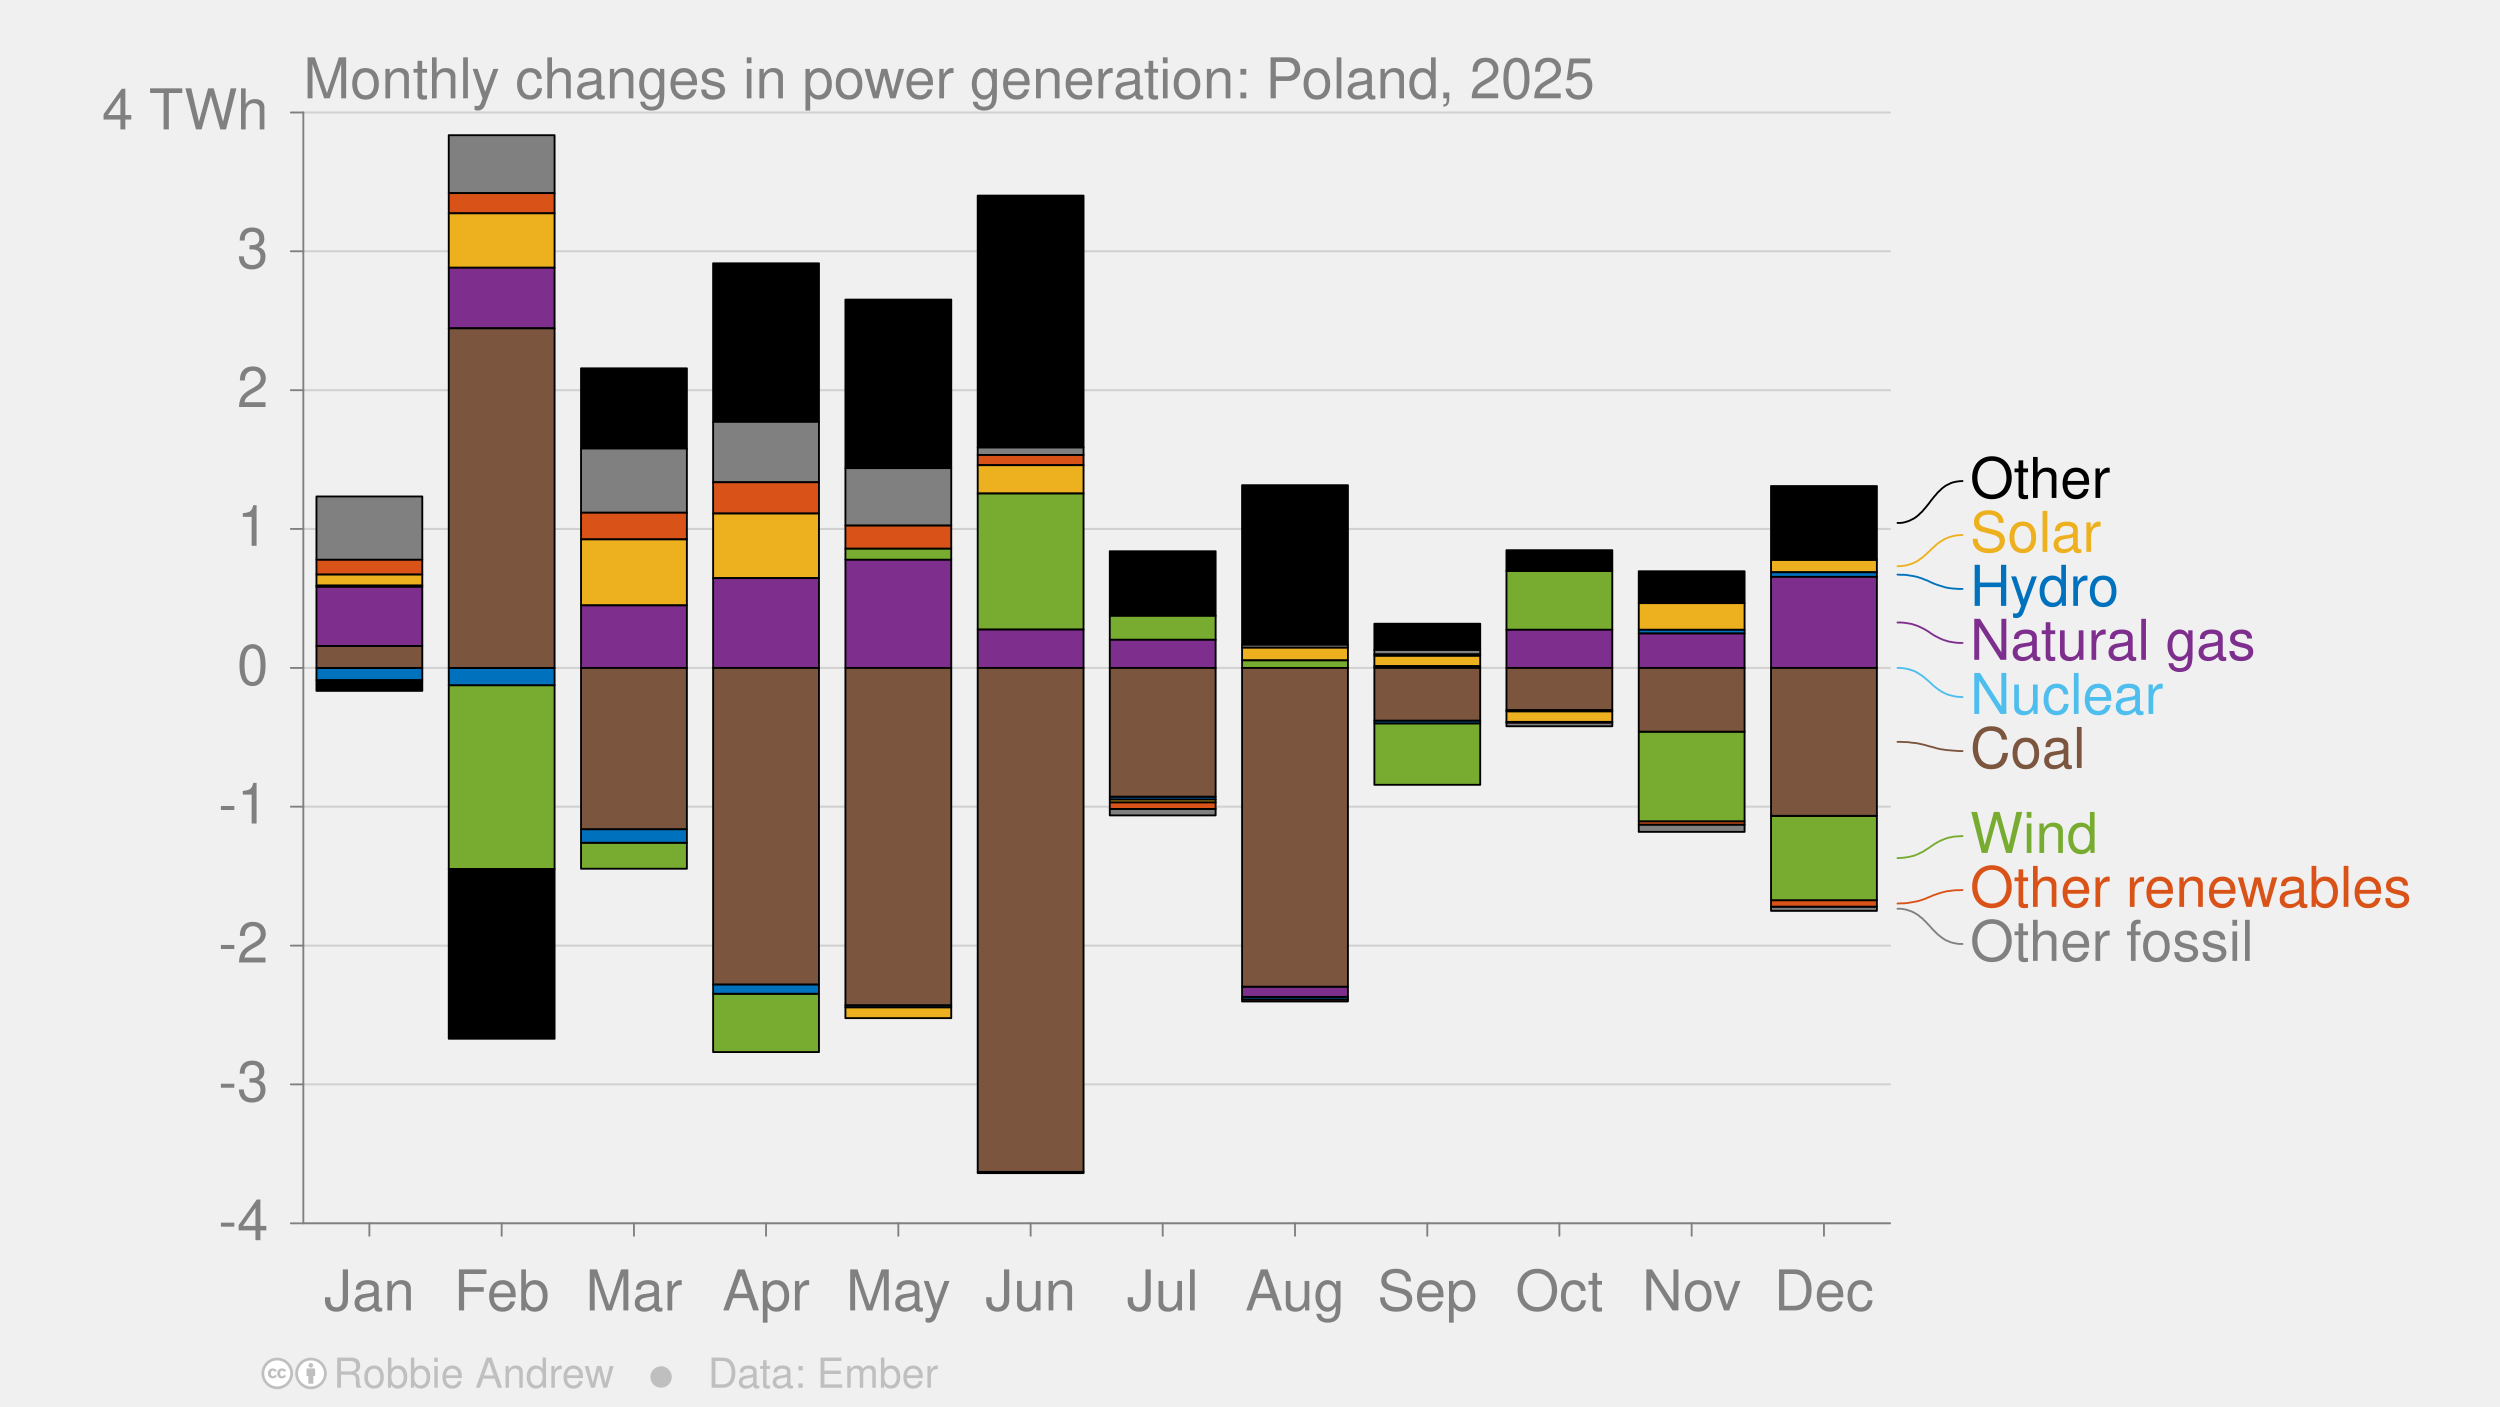
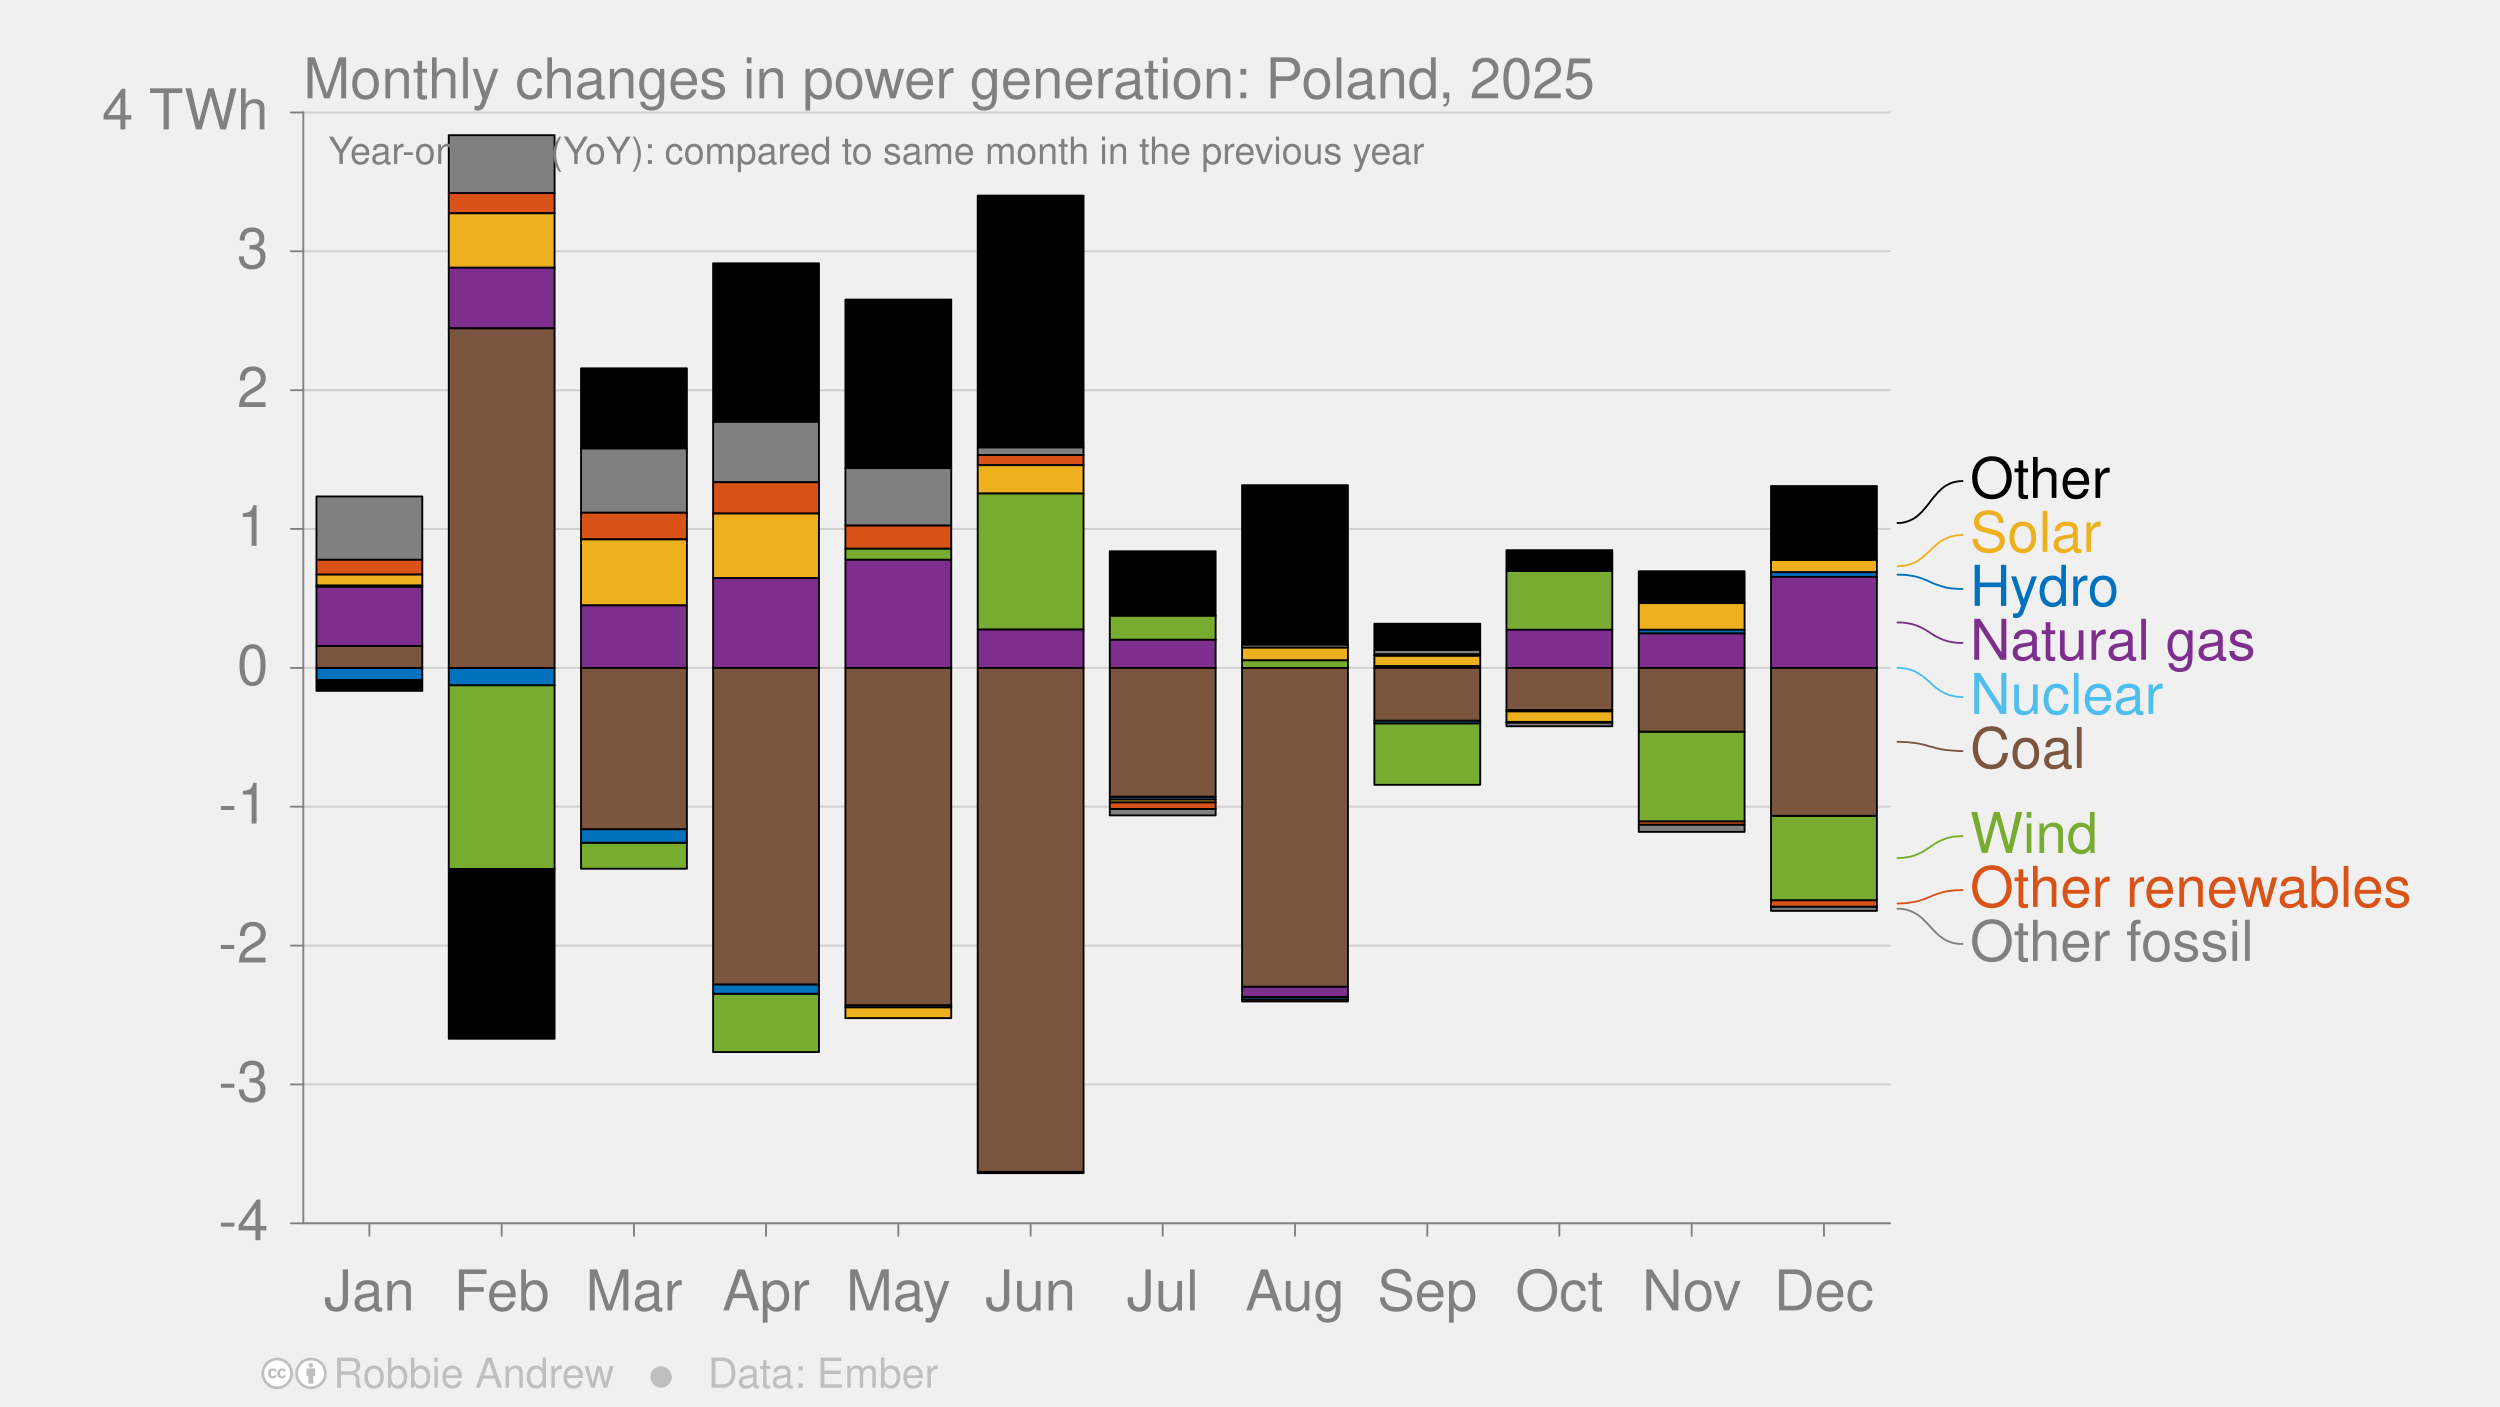
<svg xmlns="http://www.w3.org/2000/svg" xmlns:xlink="http://www.w3.org/1999/xlink" version="1.1" width="100%" height="100%" viewBox="0 0 1200.000 674.916">
  <style type="text/css">
  #main {font-family:Helvetica,Arial,sans-serif; font-size:27.00px;
         fill-opacity:1; fill:#000000; stroke:none; stroke-linejoin:round; stroke-linecap:round; stroke-width:1.00;}
  .marker {stroke-opacity:0;fill-opacity:0;}
  .marker:hover {stroke-opacity:0.5; fill-opacity:1;}
  .ticklabel {font-size:27.00px;fill:#808080;stroke:none;font-family:Helvetica}
  .ytl {text-anchor:end;}
  .dp1 {pointer-events:none;font-size:70%;text-anchor:middle;fill:#000000;}
  .dp2 {pointer-events:none;font-size:70%;text-anchor:middle;fill:#FFFFFF;}
  .numtip {pointer-events:none;}
  .cc {opacity:0.25;}
.dl_fe {background-color:#FDFFDF;display:flex;margin:auto;align-items:center}
.dl_fe_p {font-size:20px;text-align:center;margin:3px}
.dl_el {display:none;pointer-events:none;}
.cc:hover + .dl_el {display:block;}
text:hover + .dl_el {display:block;}
</style>
  <defs>
    <clipPath id="axis_clip">
      <rect x="145.8" y="54.2" width="761.2" height="532.8" />
    </clipPath>
    <path id="line_x" d="M 145.600,0 h 761.600" stroke="#262626" stroke-opacity="0.15" stroke-width="1.00" />
    <path id="tick_y" d="M 145.600,0 h -6.000" stroke="#808080" stroke-width="0.90" />
    <path id="tick_x" d="M 0,587.177 v 6.000" stroke="#808080" stroke-width="0.90" />
  </defs>
  <g id="main">
    <use xlink:href="#line_x" transform="translate(0,587.2)" />
    <use xlink:href="#line_x" transform="translate(0,520.5)" />
    <use xlink:href="#line_x" transform="translate(0,453.9)" />
    <use xlink:href="#line_x" transform="translate(0,387.2)" />
    <use xlink:href="#line_x" transform="translate(0,320.6)" />
    <use xlink:href="#line_x" transform="translate(0,253.9)" />
    <use xlink:href="#line_x" transform="translate(0,187.3)" />
    <use xlink:href="#line_x" transform="translate(0,120.6)" />
    <use xlink:href="#line_x" transform="translate(0,54.0)" />
    <use xlink:href="#tick_y" transform="translate(0,587.2)" />
    <use xlink:href="#tick_y" transform="translate(0,520.5)" />
    <use xlink:href="#tick_y" transform="translate(0,453.9)" />
    <use xlink:href="#tick_y" transform="translate(0,387.2)" />
    <use xlink:href="#tick_y" transform="translate(0,320.6)" />
    <use xlink:href="#tick_y" transform="translate(0,253.9)" />
    <use xlink:href="#tick_y" transform="translate(0,187.3)" />
    <use xlink:href="#tick_y" transform="translate(0,120.6)" />
    <use xlink:href="#tick_y" transform="translate(0,54.0)" />
    <use xlink:href="#tick_x" transform="translate(177.3,0)" />
    <use xlink:href="#tick_x" transform="translate(240.8,0)" />
    <use xlink:href="#tick_x" transform="translate(304.3,0)" />
    <use xlink:href="#tick_x" transform="translate(367.7,0)" />
    <use xlink:href="#tick_x" transform="translate(431.2,0)" />
    <use xlink:href="#tick_x" transform="translate(494.7,0)" />
    <use xlink:href="#tick_x" transform="translate(558.1,0)" />
    <use xlink:href="#tick_x" transform="translate(621.6,0)" />
    <use xlink:href="#tick_x" transform="translate(685.1,0)" />
    <use xlink:href="#tick_x" transform="translate(748.5,0)" />
    <use xlink:href="#tick_x" transform="translate(812.0,0)" />
    <use xlink:href="#tick_x" transform="translate(875.5,0)" />
    <polyline points="145.6,53.993 145.6,587.177 907.2,587.177" stroke="#808080" stroke-width="0.90" fill="none" />
    <text class="ticklabel xtl" transform="translate(177.3,629.0)" text-anchor="middle">Jan</text>
    <text class="ticklabel xtl" transform="translate(240.8,629.0)" text-anchor="middle">Feb</text>
    <text class="ticklabel xtl" transform="translate(304.3,629.0)" text-anchor="middle">Mar</text>
    <text class="ticklabel xtl" transform="translate(367.7,629.0)" text-anchor="middle">Apr</text>
    <text class="ticklabel xtl" transform="translate(431.2,629.0)" text-anchor="middle">May</text>
    <text class="ticklabel xtl" transform="translate(494.7,629.0)" text-anchor="middle">Jun</text>
    <text class="ticklabel xtl" transform="translate(558.1,629.0)" text-anchor="middle">Jul</text>
    <text class="ticklabel xtl" transform="translate(621.6,629.0)" text-anchor="middle">Aug</text>
    <text class="ticklabel xtl" transform="translate(685.1,629.0)" text-anchor="middle">Sep</text>
    <text class="ticklabel xtl" transform="translate(748.5,629.0)" text-anchor="middle">Oct</text>
    <text class="ticklabel xtl" transform="translate(812.0,629.0)" text-anchor="middle">Nov</text>
    <text class="ticklabel xtl" transform="translate(875.5,629.0)" text-anchor="middle">Dec</text>
    <text class="ticklabel ytl" transform="translate(128.8,595.3)">-4</text>
    <text class="ticklabel ytl" transform="translate(128.8,528.6)">-3</text>
    <text class="ticklabel ytl" transform="translate(128.8,462.0)">-2</text>
    <text class="ticklabel ytl" transform="translate(128.8,395.3)">-1</text>
    <text class="ticklabel ytl" transform="translate(128.8,328.7)">0</text>
    <text class="ticklabel ytl" transform="translate(128.8,262.0)">1</text>
    <text class="ticklabel ytl" transform="translate(128.8,195.4)">2</text>
    <text class="ticklabel ytl" transform="translate(128.8,128.7)">3</text>
    <text class="ticklabel ytl" transform="translate(128.8,62.1)">4 TWh</text>
    <g stroke="#000" stroke-width="0.90" fill="#000" clip-path="url(#axis_clip)">
      <polygon class="pl" points="151.9,331.6 151.9,326.4 202.7,326.4 202.7,331.6 151.9,331.6" />
      <polygon class="pl" points="215.4,498.6 215.4,417.1 266.2,417.1 266.2,498.6 215.4,498.6" />
      <polygon class="pl" points="278.9,176.8 278.9,215.3 329.7,215.3 329.7,176.8 278.9,176.8" />
      <polygon class="pl" points="342.3,126.4 342.3,202.5 393.1,202.5 393.1,126.4 342.3,126.4" />
      <polygon class="pl" points="405.8,143.8 405.8,224.7 456.6,224.7 456.6,143.8 405.8,143.8" />
      <polygon class="pl" points="469.3,93.9 469.3,214.8 520.1,214.8 520.1,93.9 469.3,93.9" />
      <polygon class="pl" points="532.7,264.6 532.7,295.6 583.5,295.6 583.5,264.6 532.7,264.6" />
      <polygon class="pl" points="596.2,232.9 596.2,309.5 647.0,309.5 647.0,232.9 596.2,232.9" />
      <polygon class="pl" points="659.7,299.4 659.7,312.0 710.5,312.0 710.5,299.4 659.7,299.4" />
      <polygon class="pl" points="723.1,264.1 723.1,274.1 773.9,274.1 773.9,264.1 723.1,264.1" />
      <polygon class="pl" points="786.6,274.2 786.6,289.5 837.4,289.5 837.4,274.2 786.6,274.2" />
      <polygon class="pl" points="850.1,233.3 850.1,268.8 900.9,268.8 900.9,233.3 850.1,233.3" />
    </g>
    <g stroke="#000" stroke-width="0.90" fill="#808080" clip-path="url(#axis_clip)">
      <polygon class="pl" points="151.9,238.3 151.9,268.7 202.7,268.7 202.7,238.3 151.9,238.3" />
      <polygon class="pl" points="215.4,64.9 215.4,92.7 266.2,92.7 266.2,64.9 215.4,64.9" />
      <polygon class="pl" points="278.9,215.3 278.9,246.1 329.7,246.1 329.7,215.3 278.9,215.3" />
      <polygon class="pl" points="342.3,202.5 342.3,231.5 393.1,231.5 393.1,202.5 342.3,202.5" />
      <polygon class="pl" points="405.8,224.7 405.8,252.3 456.6,252.3 456.6,224.7 405.8,224.7" />
      <polygon class="pl" points="469.3,214.8 469.3,218.4 520.1,218.4 520.1,214.8 469.3,214.8" />
      <polygon class="pl" points="532.7,391.4 532.7,388.3 583.5,388.3 583.5,391.4 532.7,391.4" />
      <polygon class="pl" points="596.2,309.5 596.2,310.9 647.0,310.9 647.0,309.5 596.2,309.5" />
      <polygon class="pl" points="659.7,312.0 659.7,314.1 710.5,314.1 710.5,312.0 659.7,312.0" />
      <polygon class="pl" points="723.1,348.6 723.1,346.8 773.9,346.8 773.9,348.6 723.1,348.6" />
      <polygon class="pl" points="786.6,399.3 786.6,395.8 837.4,395.8 837.4,399.3 786.6,399.3" />
      <polygon class="pl" points="850.1,437.2 850.1,435.2 900.9,435.2 900.9,437.2 850.1,437.2" />
    </g>
    <g stroke="#000" stroke-width="0.90" fill="#4DBEEE" clip-path="url(#axis_clip)">
</g>
    <g stroke="#000" stroke-width="0.90" fill="#D95319" clip-path="url(#axis_clip)">
      <polygon class="pl" points="151.9,268.7 151.9,275.8 202.7,275.8 202.7,268.7 151.9,268.7" />
      <polygon class="pl" points="215.4,92.7 215.4,102.4 266.2,102.4 266.2,92.7 215.4,92.7" />
      <polygon class="pl" points="278.9,246.1 278.9,258.9 329.7,258.9 329.7,246.1 278.9,246.1" />
      <polygon class="pl" points="342.3,231.5 342.3,246.5 393.1,246.5 393.1,231.5 342.3,231.5" />
      <polygon class="pl" points="405.8,252.3 405.8,263.4 456.6,263.4 456.6,252.3 405.8,252.3" />
      <polygon class="pl" points="469.3,218.4 469.3,223.3 520.1,223.3 520.1,218.4 469.3,218.4" />
      <polygon class="pl" points="532.7,388.3 532.7,385.1 583.5,385.1 583.5,388.3 532.7,388.3" />
      <polygon class="pl" points="596.2,480.7 596.2,479.7 647.0,479.7 647.0,480.7 596.2,480.7" />
      <polygon class="pl" points="659.7,314.1 659.7,314.8 710.5,314.8 710.5,314.1 659.7,314.1" />
      <polygon class="pl" points="723.1,346.8 723.1,346.5 773.9,346.5 773.9,346.8 723.1,346.8" />
      <polygon class="pl" points="786.6,395.8 786.6,394.2 837.4,394.2 837.4,395.8 786.6,395.8" />
      <polygon class="pl" points="850.1,435.2 850.1,432.1 900.9,432.1 900.9,435.2 850.1,435.2" />
    </g>
    <g stroke="#000" stroke-width="0.90" fill="#EDB120" clip-path="url(#axis_clip)">
      <polygon class="pl" points="151.9,275.8 151.9,281.1 202.7,281.1 202.7,275.8 151.9,275.8" />
      <polygon class="pl" points="215.4,102.4 215.4,128.5 266.2,128.5 266.2,102.4 215.4,102.4" />
      <polygon class="pl" points="278.9,258.9 278.9,290.6 329.7,290.6 329.7,258.9 278.9,258.9" />
      <polygon class="pl" points="342.3,246.5 342.3,277.5 393.1,277.5 393.1,246.5 342.3,246.5" />
      <polygon class="pl" points="405.8,488.7 405.8,483.5 456.6,483.5 456.6,488.7 405.8,488.7" />
      <polygon class="pl" points="469.3,223.3 469.3,236.9 520.1,236.9 520.1,223.3 469.3,223.3" />
      <polygon class="pl" points="532.7,385.1 532.7,383.7 583.5,383.7 583.5,385.1 532.7,385.1" />
      <polygon class="pl" points="596.2,310.9 596.2,317.0 647.0,317.0 647.0,310.9 596.2,310.9" />
      <polygon class="pl" points="659.7,314.8 659.7,319.7 710.5,319.7 710.5,314.8 659.7,314.8" />
      <polygon class="pl" points="723.1,346.5 723.1,341.4 773.9,341.4 773.9,346.5 723.1,346.5" />
      <polygon class="pl" points="786.6,289.5 786.6,302.3 837.4,302.3 837.4,289.5 786.6,289.5" />
      <polygon class="pl" points="850.1,268.8 850.1,274.7 900.9,274.7 900.9,268.8 850.1,268.8" />
    </g>
    <g stroke="#000" stroke-width="0.90" fill="#77AC30" clip-path="url(#axis_clip)">
      <polygon class="pl" points="151.9,281.1 151.9,281.7 202.7,281.7 202.7,281.1 151.9,281.1" />
      <polygon class="pl" points="215.4,417.1 215.4,328.9 266.2,328.9 266.2,417.1 215.4,417.1" />
      <polygon class="pl" points="278.9,417.0 278.9,404.5 329.7,404.5 329.7,417.0 278.9,417.0" />
      <polygon class="pl" points="342.3,505.0 342.3,477.0 393.1,477.0 393.1,505.0 342.3,505.0" />
      <polygon class="pl" points="405.8,263.4 405.8,268.7 456.6,268.7 456.6,263.4 405.8,263.4" />
      <polygon class="pl" points="469.3,236.9 469.3,302.2 520.1,302.2 520.1,236.9 469.3,236.9" />
      <polygon class="pl" points="532.7,295.6 532.7,307.1 583.5,307.1 583.5,295.6 532.7,295.6" />
      <polygon class="pl" points="596.2,317.0 596.2,320.6 647.0,320.6 647.0,317.0 596.2,317.0" />
      <polygon class="pl" points="659.7,376.7 659.7,347.2 710.5,347.2 710.5,376.7 659.7,376.7" />
      <polygon class="pl" points="723.1,274.1 723.1,302.3 773.9,302.3 773.9,274.1 723.1,274.1" />
      <polygon class="pl" points="786.6,394.2 786.6,351.2 837.4,351.2 837.4,394.2 786.6,394.2" />
      <polygon class="pl" points="850.1,432.1 850.1,391.6 900.9,391.6 900.9,432.1 850.1,432.1" />
    </g>
    <g stroke="#000" stroke-width="0.90" fill="#0072BD" clip-path="url(#axis_clip)">
      <polygon class="pl" points="151.9,326.4 151.9,320.6 202.7,320.6 202.7,326.4 151.9,326.4" />
      <polygon class="pl" points="215.4,328.9 215.4,320.6 266.2,320.6 266.2,328.9 215.4,328.9" />
      <polygon class="pl" points="278.9,404.5 278.9,398.0 329.7,398.0 329.7,404.5 278.9,404.5" />
      <polygon class="pl" points="342.3,477.0 342.3,472.5 393.1,472.5 393.1,477.0 342.3,477.0" />
      <polygon class="pl" points="405.8,483.5 405.8,482.5 456.6,482.5 456.6,483.5 405.8,483.5" />
      <polygon class="pl" points="469.3,563.1 469.3,562.5 520.1,562.5 520.1,563.1 469.3,563.1" />
      <polygon class="pl" points="532.7,383.7 532.7,382.4 583.5,382.4 583.5,383.7 532.7,383.7" />
      <polygon class="pl" points="596.2,479.7 596.2,478.5 647.0,478.5 647.0,479.7 596.2,479.7" />
      <polygon class="pl" points="659.7,347.2 659.7,345.9 710.5,345.9 710.5,347.2 659.7,347.2" />
      <polygon class="pl" points="723.1,341.4 723.1,340.8 773.9,340.8 773.9,341.4 723.1,341.4" />
      <polygon class="pl" points="786.6,302.3 786.6,304.1 837.4,304.1 837.4,302.3 786.6,302.3" />
      <polygon class="pl" points="850.1,274.7 850.1,276.9 900.9,276.9 900.9,274.7 850.1,274.7" />
    </g>
    <g stroke="#000" stroke-width="0.90" fill="#7E2F8E" clip-path="url(#axis_clip)">
      <polygon class="pl" points="151.9,281.7 151.9,310.1 202.7,310.1 202.7,281.7 151.9,281.7" />
      <polygon class="pl" points="215.4,128.5 215.4,157.6 266.2,157.6 266.2,128.5 215.4,128.5" />
      <polygon class="pl" points="278.9,290.6 278.9,320.6 329.7,320.6 329.7,290.6 278.9,290.6" />
      <polygon class="pl" points="342.3,277.5 342.3,320.6 393.1,320.6 393.1,277.5 342.3,277.5" />
      <polygon class="pl" points="405.8,268.7 405.8,320.6 456.6,320.6 456.6,268.7 405.8,268.7" />
      <polygon class="pl" points="469.3,302.2 469.3,320.6 520.1,320.6 520.1,302.2 469.3,302.2" />
      <polygon class="pl" points="532.7,307.1 532.7,320.6 583.5,320.6 583.5,307.1 532.7,307.1" />
      <polygon class="pl" points="596.2,478.5 596.2,473.6 647.0,473.6 647.0,478.5 596.2,478.5" />
      <polygon class="pl" points="659.7,319.7 659.7,320.6 710.5,320.6 710.5,319.7 659.7,319.7" />
      <polygon class="pl" points="723.1,302.3 723.1,320.6 773.9,320.6 773.9,302.3 723.1,302.3" />
      <polygon class="pl" points="786.6,304.1 786.6,320.6 837.4,320.6 837.4,304.1 786.6,304.1" />
      <polygon class="pl" points="850.1,276.9 850.1,320.6 900.9,320.6 900.9,276.9 850.1,276.9" />
    </g>
    <g stroke="#000" stroke-width="0.90" fill="#7B553E" clip-path="url(#axis_clip)">
      <polygon class="pl" points="151.9,310.1 151.9,320.6 202.7,320.6 202.7,310.1 151.9,310.1" />
      <polygon class="pl" points="215.4,157.6 215.4,320.6 266.2,320.6 266.2,157.6 215.4,157.6" />
      <polygon class="pl" points="278.9,398.0 278.9,320.6 329.7,320.6 329.7,398.0 278.9,398.0" />
      <polygon class="pl" points="342.3,472.5 342.3,320.6 393.1,320.6 393.1,472.5 342.3,472.5" />
      <polygon class="pl" points="405.8,482.5 405.8,320.6 456.6,320.6 456.6,482.5 405.8,482.5" />
      <polygon class="pl" points="469.3,562.5 469.3,320.6 520.1,320.6 520.1,562.5 469.3,562.5" />
      <polygon class="pl" points="532.7,382.4 532.7,320.6 583.5,320.6 583.5,382.4 532.7,382.4" />
      <polygon class="pl" points="596.2,473.6 596.2,320.6 647.0,320.6 647.0,473.6 596.2,473.6" />
      <polygon class="pl" points="659.7,345.9 659.7,320.6 710.5,320.6 710.5,345.9 659.7,345.9" />
      <polygon class="pl" points="723.1,340.8 723.1,320.6 773.9,320.6 773.9,340.8 723.1,340.8" />
      <polygon class="pl" points="786.6,351.2 786.6,320.6 837.4,320.6 837.4,351.2 786.6,351.2" />
      <polygon class="pl" points="850.1,391.6 850.1,320.6 900.9,320.6 900.9,391.6 850.1,391.6" />
    </g>
    <text transform="translate(945.6,360.5)" dy="8.1" font-size="27.00" fill="#7B553E" stroke="none">Coal</text>
    <text transform="translate(945.6,308.6)" dy="8.1" font-size="27.00" fill="#7E2F8E" stroke="none">Natural gas</text>
    <text transform="translate(945.6,282.7)" dy="8.1" font-size="27.00" fill="#0072BD" stroke="none">Hydro</text>
    <text transform="translate(945.6,401.3)" dy="8.1" font-size="27.00" fill="#77AC30" stroke="none">Wind</text>
    <text transform="translate(945.6,256.8)" dy="8.1" font-size="27.00" fill="#EDB120" stroke="none">Solar</text>
    <text transform="translate(945.6,427.2)" dy="8.1" font-size="27.00" fill="#D95319" stroke="none">Other renewables</text>
    <text transform="translate(945.6,334.6)" dy="8.1" font-size="27.00" fill="#4DBEEE" stroke="none">Nuclear</text>
    <text transform="translate(945.6,453.1)" dy="8.1" font-size="27.00" fill="#808080" stroke="none">Other fossil</text>
    <text transform="translate(945.6,230.9)" dy="8.1" font-size="27.00" fill="#000" stroke="none">Other</text>
    <polyline class="pl" points="910.8,356.1 912.4,356.1 913.8,356.2 915.2,356.2 916.4,356.3 917.6,356.5 918.8,356.6 919.8,356.7 920.8,356.9 921.7,357.1 922.7,357.3 923.5,357.5 924.4,357.7 925.2,358.0 926.0,358.2 926.8,358.4 927.6,358.6 928.4,358.8 929.3,359.1 930.1,359.3 931.1,359.5 932.0,359.7 933.0,359.8 934.0,360.0 935.2,360.1 936.4,360.2 937.6,360.3 939.0,360.4 940.4,360.5 942.0,360.5" stroke="#7B553E" stroke-width="0.90" stroke-opacity="1.00" fill="none" />
    <polyline class="pl" points="910.8,298.8 912.4,298.8 913.8,298.9 915.2,299.1 916.4,299.3 917.6,299.5 918.8,299.9 919.8,300.2 920.8,300.6 921.7,301.0 922.7,301.5 923.5,301.9 924.4,302.4 925.2,302.9 926.0,303.4 926.8,304.0 927.6,304.5 928.4,305.0 929.3,305.5 930.1,305.9 931.1,306.4 932.0,306.8 933.0,307.2 934.0,307.5 935.2,307.9 936.4,308.1 937.6,308.3 939.0,308.5 940.4,308.6 942.0,308.6" stroke="#7E2F8E" stroke-width="0.90" stroke-opacity="1.00" fill="none" />
    <polyline class="pl" points="910.8,275.8 912.4,275.9 913.8,275.9 915.2,276.0 916.4,276.2 917.6,276.4 918.8,276.6 919.8,276.8 920.8,277.1 921.7,277.4 922.7,277.7 923.5,278.1 924.4,278.4 925.2,278.7 926.0,279.1 926.8,279.5 927.6,279.8 928.4,280.2 929.3,280.5 930.1,280.8 931.1,281.1 932.0,281.4 933.0,281.7 934.0,282.0 935.2,282.2 936.4,282.4 937.6,282.5 939.0,282.6 940.4,282.7 942.0,282.7" stroke="#0072BD" stroke-width="0.90" stroke-opacity="1.00" fill="none" />
    <polyline class="pl" points="910.8,411.9 912.4,411.8 913.8,411.7 915.2,411.5 916.4,411.3 917.6,411.0 918.8,410.7 919.8,410.3 920.8,409.9 921.7,409.4 922.7,409.0 923.5,408.5 924.4,407.9 925.2,407.4 926.0,406.9 926.8,406.3 927.6,405.8 928.4,405.2 929.3,404.7 930.1,404.2 931.1,403.7 932.0,403.3 933.0,402.9 934.0,402.5 935.2,402.1 936.4,401.9 937.6,401.6 939.0,401.5 940.4,401.4 942.0,401.3" stroke="#77AC30" stroke-width="0.90" stroke-opacity="1.00" fill="none" />
    <polyline class="pl" points="910.8,271.8 912.4,271.7 913.8,271.6 915.2,271.3 916.4,271.0 917.6,270.6 918.8,270.1 919.8,269.6 920.8,269.0 921.7,268.3 922.7,267.7 923.5,266.9 924.4,266.2 925.2,265.4 926.0,264.7 926.8,263.9 927.6,263.1 928.4,262.4 929.3,261.6 930.1,260.9 931.1,260.2 932.0,259.6 933.0,259.0 934.0,258.5 935.2,258.0 936.4,257.6 937.6,257.3 939.0,257.0 940.4,256.9 942.0,256.8" stroke="#EDB120" stroke-width="0.90" stroke-opacity="1.00" fill="none" />
    <polyline class="pl" points="910.8,433.7 912.4,433.6 913.8,433.6 915.2,433.5 916.4,433.3 917.6,433.1 918.8,432.9 919.8,432.7 920.8,432.5 921.7,432.2 922.7,431.9 923.5,431.6 924.4,431.3 925.2,430.9 926.0,430.6 926.8,430.3 927.6,429.9 928.4,429.6 929.3,429.3 930.1,429.0 931.1,428.7 932.0,428.4 933.0,428.2 934.0,427.9 935.2,427.7 936.4,427.6 937.6,427.4 939.0,427.3 940.4,427.3 942.0,427.2" stroke="#D95319" stroke-width="0.90" stroke-opacity="1.00" fill="none" />
    <polyline class="pl" points="910.8,320.6 912.4,320.6 913.8,320.8 915.2,321.0 916.4,321.3 917.6,321.7 918.8,322.1 919.8,322.6 920.8,323.2 921.7,323.8 922.7,324.4 923.5,325.1 924.4,325.8 925.2,326.5 926.0,327.2 926.8,327.9 927.6,328.7 928.4,329.4 929.3,330.1 930.1,330.7 931.1,331.4 932.0,332.0 933.0,332.5 934.0,333.0 935.2,333.5 936.4,333.8 937.6,334.1 939.0,334.4 940.4,334.5 942.0,334.6" stroke="#4DBEEE" stroke-width="0.90" stroke-opacity="1.00" fill="none" />
    <polyline class="pl" points="910.8,436.2 912.4,436.2 913.8,436.4 915.2,436.7 916.4,437.1 917.6,437.5 918.8,438.1 919.8,438.7 920.8,439.3 921.7,440.1 922.7,440.8 923.5,441.7 924.4,442.5 925.2,443.4 926.0,444.2 926.8,445.1 927.6,446.0 928.4,446.8 929.3,447.7 930.1,448.5 931.1,449.3 932.0,450.0 933.0,450.7 934.0,451.3 935.2,451.8 936.4,452.3 937.6,452.6 939.0,452.9 940.4,453.1 942.0,453.1" stroke="#808080" stroke-width="0.90" stroke-opacity="1.00" fill="none" />
    <polyline class="pl" points="910.8,251.0 912.4,251.0 913.8,250.8 915.2,250.4 916.4,250.0 917.6,249.4 918.8,248.8 919.8,248.1 920.8,247.3 921.7,246.4 922.7,245.5 923.5,244.5 924.4,243.5 925.2,242.5 926.0,241.5 926.8,240.4 927.6,239.4 928.4,238.4 929.3,237.4 930.1,236.4 931.1,235.5 932.0,234.6 933.0,233.8 934.0,233.1 935.2,232.5 936.4,231.9 937.6,231.5 939.0,231.2 940.4,231.0 942.0,230.9" stroke="#000" stroke-width="0.90" stroke-opacity="1.00" fill="none" />
    <text transform="translate(145.6,47.2)" dy="0.0" font-size="27.00" fill="#808080" stroke="none">Monthly changes in power generation: Poland, 2025</text>
+     <text transform="translate(157.6,60.7)" dy="18.0" font-size="18.00" fill="#808080" stroke="none">Year-on-year (YoY): compared to same month in the previous year</text>
    <text transform="translate(160.0,666.1)" font-size="19.80" font-family="Helvetica" fill="#BFBFBF" stroke="none" xml:space="preserve">Robbie Andrew   ●   Data: Ember</text>
    <g>
      <rect x="123.0" y="651.4" width="34" height="17" fill="#FFF" stroke="none" opacity="0.01" />
      <g transform="translate(124.0,652.4) scale(0.24)">
        <g>
          <circle fill="#FFF" cx="37.79" cy="28.5" r="28.84" />
          <circle fill="none" cx="37.79" cy="28.5" r="28.84" stroke="#BFBFBF" stroke-width="5.5" />
          <path fill="#BFBFBF" d="M37.16,23.19 l-4.29,2.23c-0.458-0.951-1.02-1.62-1.69-2c-0.667-0.38-1.29-0.571-1.86-0.571c-2.86,0-4.29,1.89-4.29,5.66 c0,1.71,0.36,3.08,1.09,4.11c0.724,1.03,1.79,1.54,3.2,1.54c1.87,0,3.18-0.915,3.94-2.74l3.94,2 c-0.838,1.56-2,2.79-3.49,3.69c-1.48,0.896-3.12,1.34-4.91,1.34c-2.86,0-5.16-0.875-6.92-2.63 c-1.75-1.75-2.63-4.19-2.63-7.31c0-3.05,0.886-5.47,2.66-7.26c1.77-1.79,4.01-2.69,6.72-2.69 C32.6,18.56,35.44,20.1,37.16,23.19z               M55.61,23.19l-4.23,2.23c-0.457-0.951-1.02-1.62-1.69-2 c-0.668-0.38-1.31-0.571-1.91-0.571c-2.86,0-4.29,1.89-4.29,5.66c0,1.71,0.363,3.08,1.09,4.11 c0.723,1.03,1.79,1.54,3.2,1.54c1.87,0,3.18-0.915,3.94-2.74l4,2c-0.875,1.56-2.06,2.79-3.54,3.69 c-1.49,0.9-3.11,1.34-4.86,1.34c-2.9,0-5.21-0.875-6.94-2.63c-1.74-1.75-2.6-4.19-2.6-7.31 c0-3.05,0.885-5.47,2.66-7.26c1.77-1.79,4.01-2.69,6.71-2.69C51.12,18.56,53.944,20.1,55.61,23.19z" />
        </g>
      </g>
      <g transform="translate(140.2,652.4) scale(0.24)">
        <g>
          <circle fill="#FFF" cx="37.79" cy="28.5" r="28.84" />
          <circle fill="none" cx="37.79" cy="28.5" r="28.84" stroke="#BFBFBF" stroke-width="5.5" />
          <path fill="#BFBFBF" d="M46.129,20.557v13.085h-3.656v15.542h-9.944V33.643h-3.656V20.557 c0-0.572,0.2-1.057,0.599-1.457c0.401-0.399,0.887-0.6,1.457-0.6h13.144c0.533,0,1.01,0.2,1.428,0.6 C45.918,19.5,46.129,19.986,46.129,20.557z               M33.042,12.329c0-3.008,1.485-4.514,4.458-4.514s4.457,1.504,4.457,4.514 c0,2.971-1.486,4.457-4.457,4.457S33.042,15.3,33.042,12.329z" />
        </g>
      </g>
    </g>
  </g>
</svg>
